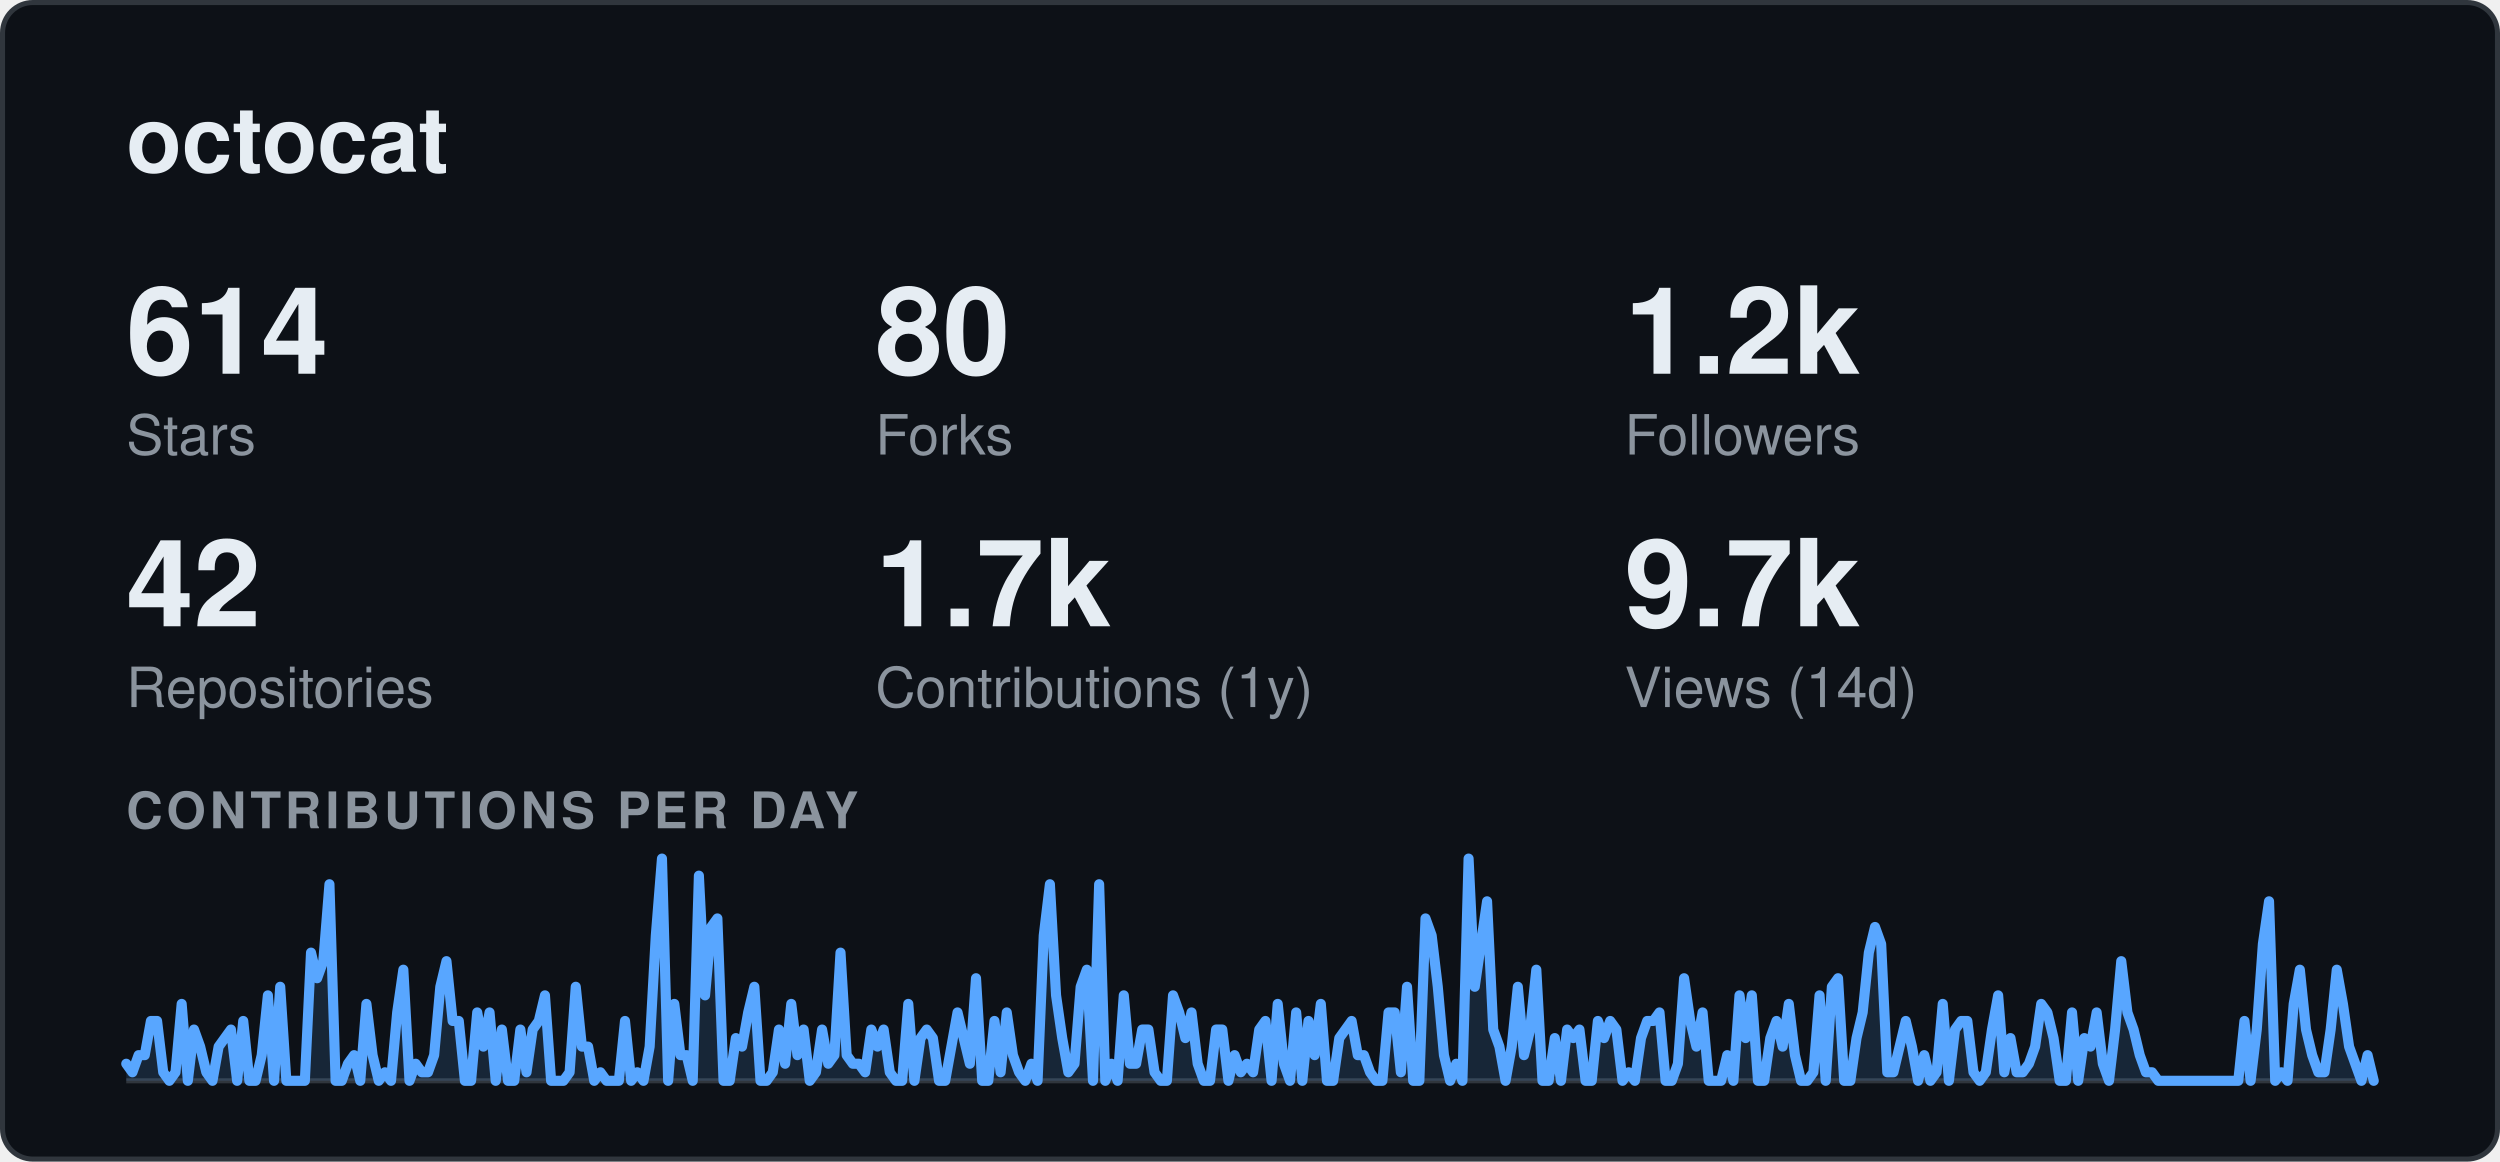
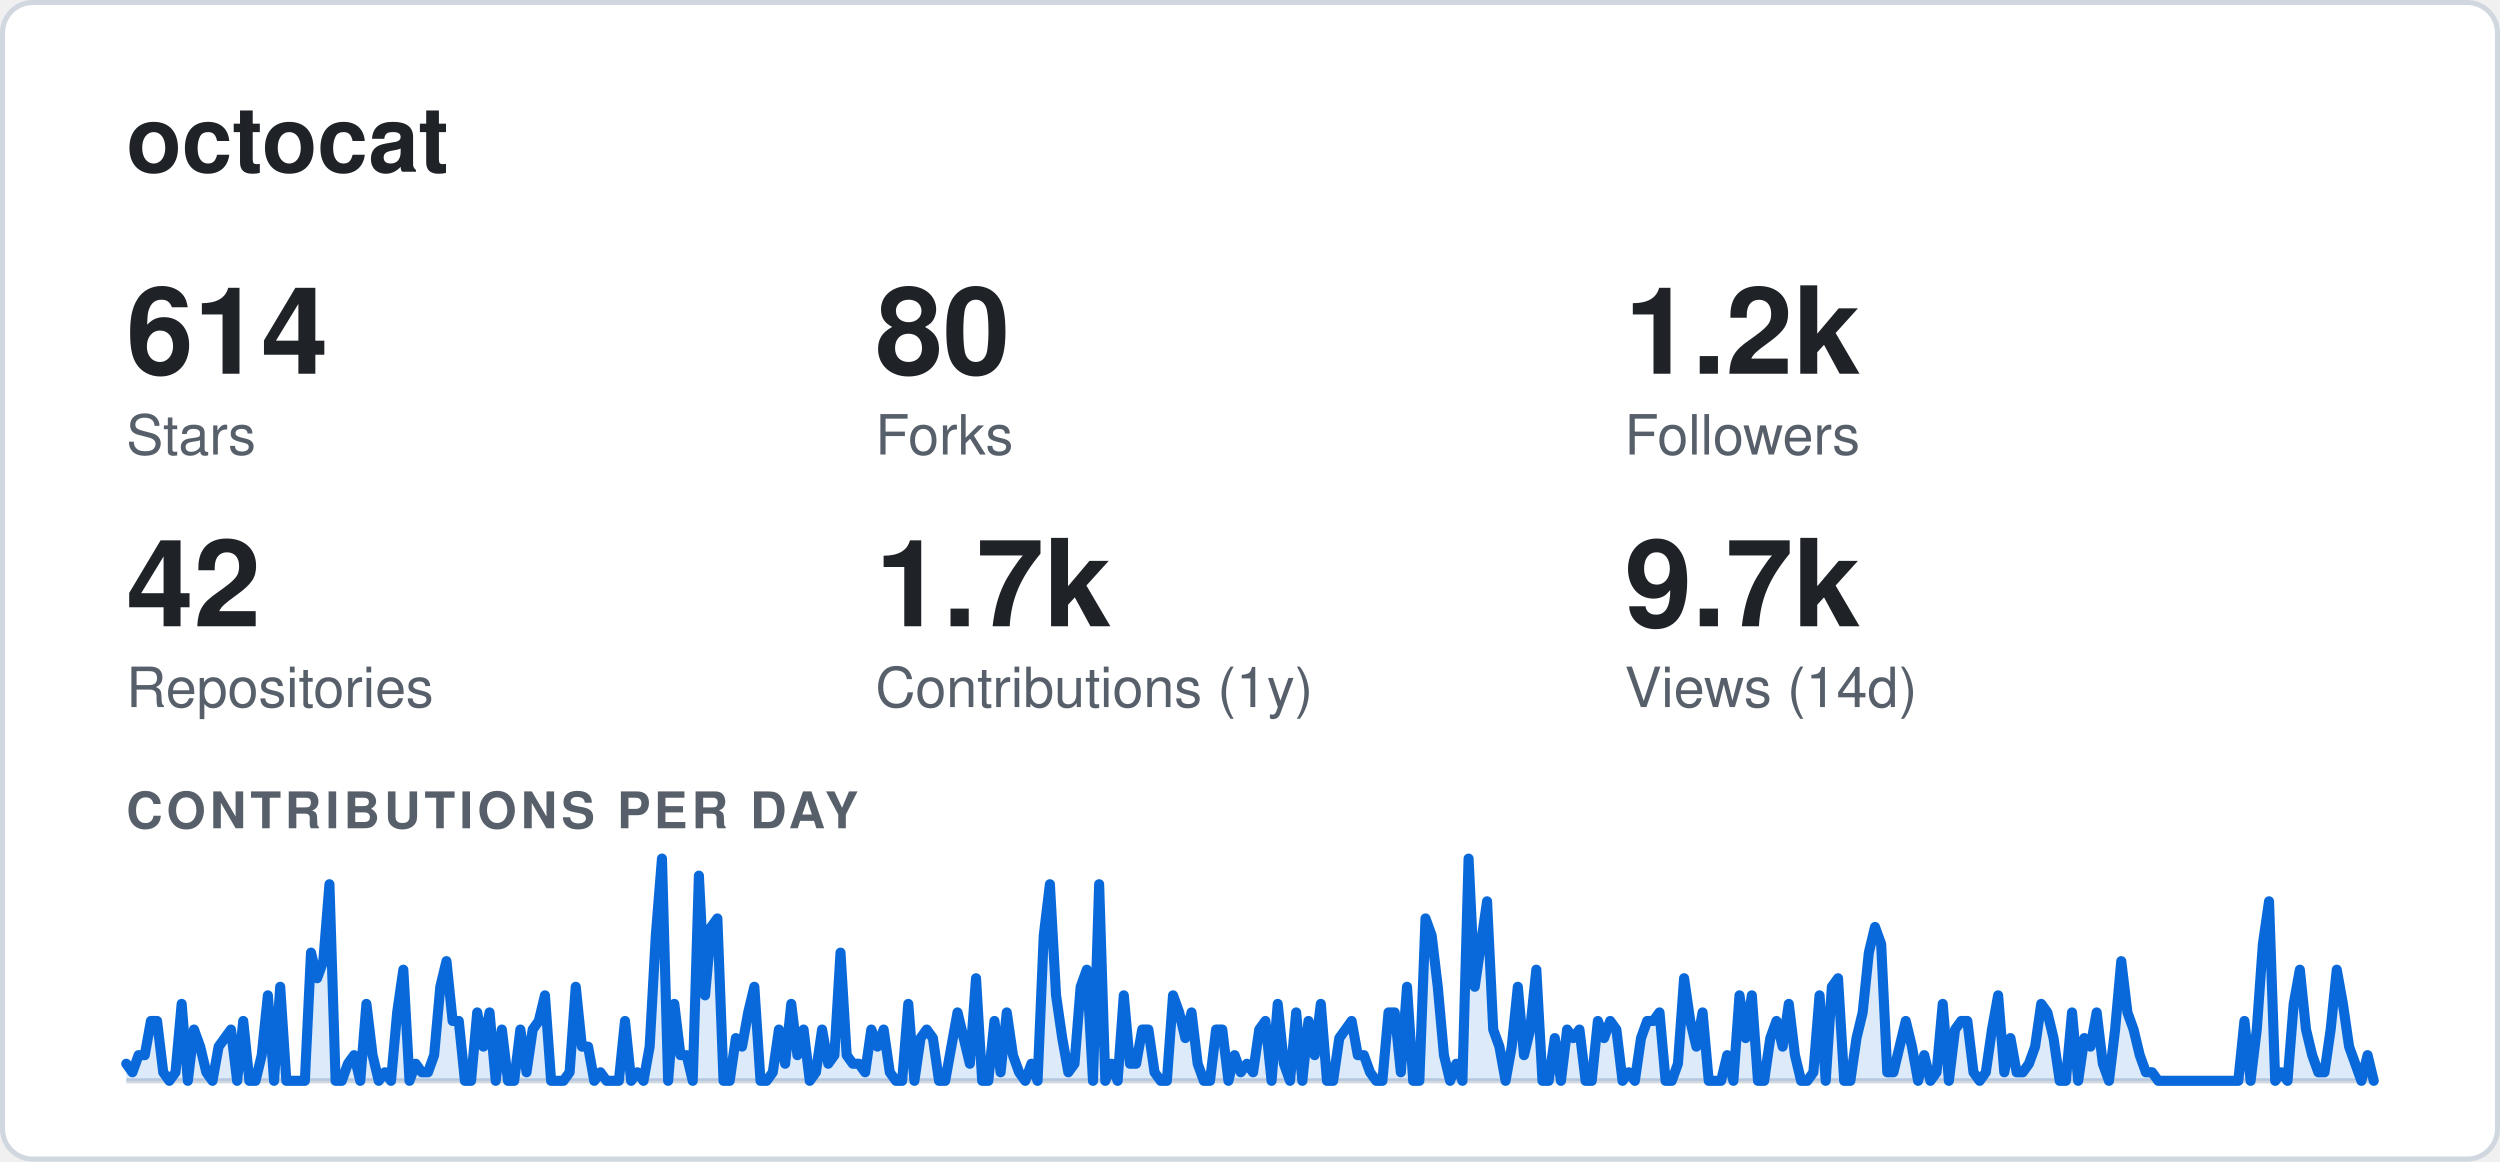
<svg xmlns="http://www.w3.org/2000/svg" width="495" height="230" viewBox="0 0 495 230" role="img" aria-labelledby="ghcTitle ghcDesc">
  <style>
- .bg{fill:#0d1117;stroke:#30363d}
- .panel{fill:#161b22}
- .t,.v,.big{fill:#e6edf3}
- .d,.l,.h,.s{fill:#8b949e}
- .n,.c{fill:#c9d1d9}
- .star,.pill-v{fill:#e3b341}
- .on-accent{fill:#0d1117}
- .line{stroke:#58a6ff}
- .area{fill:#58a6ff}
- .axis,.edge{stroke:#30363d}
- .track{fill:#30363d}
- .ok{fill:#3fb950}
- .fg{fill:#e6edf3}
- .h0{fill:#151b23}.h1{fill:#033a16}.h2{fill:#196c2e}.h3{fill:#2ea043}.h4{fill:#56d364}
+ .bg{fill:#ffffff;stroke:#d0d7de}
+ .panel{fill:#f6f8fa}
+ .t,.v,.big{fill:#1f2328}
+ .d,.l,.h,.s{fill:#57606a}
+ .n,.c{fill:#24292f}
+ .star,.pill-v{fill:#9a6700}
+ .on-accent{fill:#ffffff}
+ .line{stroke:#0969da}
+ .area{fill:#0969da}
+ .axis,.edge{stroke:#d0d7de}
+ .track{fill:#d0d7de}
+ .ok{fill:#1a7f37}
+ .fg{fill:#1f2328}
+ .h0{fill:#eff2f5}.h1{fill:#aceebb}.h2{fill:#4ac26b}.h3{fill:#2da44e}.h4{fill:#116329}
text{font-family:-apple-system,BlinkMacSystemFont,'Segoe UI',Helvetica,Arial,sans-serif}
.mono{font-family:ui-monospace,SFMono-Regular,'SF Mono',Menlo,Consolas,'Liberation Mono',monospace}
.t{font-size:18px;font-weight:600}
.d{font-size:11px}
.v{font-size:16px;font-weight:600}
.big{font-size:24px;font-weight:700}
.l{font-size:11px}
.h{font-size:10px;font-weight:600;letter-spacing:0.08em}
.n{font-size:12px}
.s{font-size:11px}
.c{font-size:12px}
.line{fill:none;stroke-width:2;stroke-linecap:round;stroke-linejoin:round}
.area{fill-opacity:0.14;stroke:none}
.axis{stroke-width:1}
.edge{fill:none;stroke-width:1}
.cuf{opacity:0}
- .m0{animation:m0 1.6s linear 1}
- @keyframes m0{0%,5.46%{opacity:1}5.47%,100%{opacity:0}}
- .m1{animation:m1 1.6s linear 1}
- @keyframes m1{0%,5.46%{opacity:0}5.47%,10.93%{opacity:1}10.94%,100%{opacity:0}}
- .m2{animation:m2 1.6s linear 1}
- @keyframes m2{0%,10.93%{opacity:0}10.94%,16.4%{opacity:1}16.41%,100%{opacity:0}}
- .m3{animation:m3 1.6s linear 1}
- @keyframes m3{0%,16.4%{opacity:0}16.41%,21.86%{opacity:1}21.88%,100%{opacity:0}}
- .m4{animation:m4 1.6s linear 1}
- @keyframes m4{0%,21.86%{opacity:0}21.88%,27.33%{opacity:1}27.34%,100%{opacity:0}}
- .m5{animation:m5 1.6s linear 1}
- @keyframes m5{0%,27.33%{opacity:0}27.34%,32.8%{opacity:1}32.81%,100%{opacity:0}}
- .m6{animation:m6 1.6s linear 1}
- @keyframes m6{0%,32.8%{opacity:0}32.81%,38.27%{opacity:1}38.28%,100%{opacity:0}}
- .m7{animation:m7 1.6s linear 1}
- @keyframes m7{0%,38.27%{opacity:0}38.28%,43.74%{opacity:1}43.75%,100%{opacity:0}}
- .m8{animation:m8 1.6s linear 1}
- @keyframes m8{0%,43.74%{opacity:0}43.75%,49.21%{opacity:1}49.22%,100%{opacity:0}}
- .m9{animation:m9 1.6s linear 1}
- @keyframes m9{0%,49.21%{opacity:0}49.22%,54.68%{opacity:1}54.69%,100%{opacity:0}}
- .m10{animation:m10 1.6s linear 1}
- @keyframes m10{0%,54.68%{opacity:0}54.69%,60.15%{opacity:1}60.16%,100%{opacity:0}}
- .m11{animation:m11 1.6s linear 1}
- @keyframes m11{0%,60.15%{opacity:0}60.16%,65.61%{opacity:1}65.62%,100%{opacity:0}}
- .m12{animation:m12 1.6s linear 1}
- @keyframes m12{0%,65.61%{opacity:0}65.62%,71.08%{opacity:1}71.09%,100%{opacity:0}}
- .m13{animation:m13 1.6s linear 1}
- @keyframes m13{0%,71.08%{opacity:0}71.09%,76.55%{opacity:1}76.56%,100%{opacity:0}}
- .m14{animation:m14 1.6s linear 1}
- @keyframes m14{0%,76.55%{opacity:0}76.56%,82.02%{opacity:1}82.03%,100%{opacity:0}}
- .m15{animation:m15 1.6s linear 1}
- @keyframes m15{0%,82.02%{opacity:0}82.03%,87.49%{opacity:1}87.5%,100%{opacity:0}}
- .m16{animation:m16 1.6s linear 1}
- @keyframes m16{0%,87.49%{opacity:0}87.5%,100%{opacity:1}}
- .m17{animation:m17 1.6s ease-out 1}
- @keyframes m17{0%{opacity:0}100%{opacity:1}}
- .m18{animation:m18 1.6s ease-out 1}
- @keyframes m18{0%{stroke-dasharray:1;stroke-dashoffset:1}100%{stroke-dasharray:1;stroke-dashoffset:0}}
+ .m0{animation:m0 8.6s linear infinite}
+ @keyframes m0{0%,1.01%{opacity:1}1.02%,100%{opacity:0}}
+ .m1{animation:m1 8.6s linear infinite}
+ @keyframes m1{0%,1.01%{opacity:0}1.02%,2.02%{opacity:1}2.03%,100%{opacity:0}}
+ .m2{animation:m2 8.6s linear infinite}
+ @keyframes m2{0%,2.02%{opacity:0}2.03%,3.04%{opacity:1}3.05%,100%{opacity:0}}
+ .m3{animation:m3 8.6s linear infinite}
+ @keyframes m3{0%,3.04%{opacity:0}3.05%,4.06%{opacity:1}4.07%,100%{opacity:0}}
+ .m4{animation:m4 8.6s linear infinite}
+ @keyframes m4{0%,4.06%{opacity:0}4.07%,5.08%{opacity:1}5.09%,100%{opacity:0}}
+ .m5{animation:m5 8.6s linear infinite}
+ @keyframes m5{0%,5.08%{opacity:0}5.09%,6.09%{opacity:1}6.1%,100%{opacity:0}}
+ .m6{animation:m6 8.6s linear infinite}
+ @keyframes m6{0%,6.09%{opacity:0}6.1%,7.11%{opacity:1}7.12%,100%{opacity:0}}
+ .m7{animation:m7 8.6s linear infinite}
+ @keyframes m7{0%,7.11%{opacity:0}7.12%,8.13%{opacity:1}8.14%,100%{opacity:0}}
+ .m8{animation:m8 8.6s linear infinite}
+ @keyframes m8{0%,8.13%{opacity:0}8.14%,9.15%{opacity:1}9.16%,100%{opacity:0}}
+ .m9{animation:m9 8.6s linear infinite}
+ @keyframes m9{0%,9.15%{opacity:0}9.16%,10.16%{opacity:1}10.17%,100%{opacity:0}}
+ .m10{animation:m10 8.6s linear infinite}
+ @keyframes m10{0%,10.16%{opacity:0}10.17%,11.18%{opacity:1}11.19%,100%{opacity:0}}
+ .m11{animation:m11 8.6s linear infinite}
+ @keyframes m11{0%,11.18%{opacity:0}11.19%,12.2%{opacity:1}12.21%,100%{opacity:0}}
+ .m12{animation:m12 8.6s linear infinite}
+ @keyframes m12{0%,12.2%{opacity:0}12.21%,13.22%{opacity:1}13.23%,100%{opacity:0}}
+ .m13{animation:m13 8.6s linear infinite}
+ @keyframes m13{0%,13.22%{opacity:0}13.23%,14.23%{opacity:1}14.24%,100%{opacity:0}}
+ .m14{animation:m14 8.6s linear infinite}
+ @keyframes m14{0%,14.23%{opacity:0}14.24%,15.25%{opacity:1}15.26%,100%{opacity:0}}
+ .m15{animation:m15 8.6s linear infinite}
+ @keyframes m15{0%,15.25%{opacity:0}15.26%,16.27%{opacity:1}16.28%,100%{opacity:0}}
+ .m16{animation:m16 8.6s linear infinite}
+ @keyframes m16{0%,16.27%{opacity:0}16.28%,100%{opacity:1}}
+ .m17{animation:m17 8.6s ease-out infinite}
+ @keyframes m17{0%{opacity:0}18.6%,100%{opacity:1}}
+ .m18{animation:m18 8.6s ease-out infinite}
+ @keyframes m18{0%{stroke-dasharray:1;stroke-dashoffset:1}18.6%,100%{stroke-dasharray:1;stroke-dashoffset:0}}
@media (prefers-reduced-motion:reduce){.m0,.m1,.m2,.m3,.m4,.m5,.m6,.m7,.m8,.m9,.m10,.m11,.m12,.m13,.m14,.m15,.m16,.m17,.m18{animation:none}}
</style>
  <rect class="bg" x="0.5" y="0.5" width="494" height="229" rx="6" />
  <text class="t" x="25" y="34" text-anchor="start">octocat</text>
  <text class="big cuf m0" x="25" y="74" text-anchor="start">0</text>
  <text class="big cuf m1" x="25" y="74" text-anchor="start">108</text>
  <text class="big cuf m2" x="25" y="74" text-anchor="start">203</text>
  <text class="big cuf m3" x="25" y="74" text-anchor="start">285</text>
  <text class="big cuf m4" x="25" y="74" text-anchor="start">355</text>
  <text class="big cuf m5" x="25" y="74" text-anchor="start">414</text>
  <text class="big cuf m6" x="25" y="74" text-anchor="start">464</text>
  <text class="big cuf m7" x="25" y="74" text-anchor="start">505</text>
  <text class="big cuf m8" x="25" y="74" text-anchor="start">537</text>
  <text class="big cuf m9" x="25" y="74" text-anchor="start">563</text>
  <text class="big cuf m10" x="25" y="74" text-anchor="start">582</text>
  <text class="big cuf m11" x="25" y="74" text-anchor="start">595</text>
  <text class="big cuf m12" x="25" y="74" text-anchor="start">604</text>
  <text class="big cuf m13" x="25" y="74" text-anchor="start">610</text>
  <text class="big cuf m14" x="25" y="74" text-anchor="start">613</text>
  <text class="big cuf m15" x="25" y="74" text-anchor="start">614</text>
  <text class="big cuz m16" x="25" y="74" text-anchor="start">614</text>
  <text class="l" x="25" y="90" text-anchor="start">Stars</text>
  <text class="big cuf m0" x="173.33" y="74" text-anchor="start">0</text>
  <text class="big cuf m1" x="173.33" y="74" text-anchor="start">14</text>
  <text class="big cuf m2" x="173.33" y="74" text-anchor="start">26</text>
  <text class="big cuf m3" x="173.33" y="74" text-anchor="start">37</text>
  <text class="big cuf m4" x="173.33" y="74" text-anchor="start">46</text>
  <text class="big cuf m5" x="173.33" y="74" text-anchor="start">54</text>
  <text class="big cuf m6" x="173.33" y="74" text-anchor="start">60</text>
  <text class="big cuf m7" x="173.33" y="74" text-anchor="start">66</text>
  <text class="big cuf m8" x="173.33" y="74" text-anchor="start">70</text>
  <text class="big cuf m9" x="173.33" y="74" text-anchor="start">73</text>
  <text class="big cuf m10" x="173.33" y="74" text-anchor="start">76</text>
  <text class="big cuf m11" x="173.33" y="74" text-anchor="start">78</text>
  <text class="big cuf m12" x="173.33" y="74" text-anchor="start">79</text>
  <text class="big cuf m13" x="173.33" y="74" text-anchor="start">79</text>
  <text class="big cuf m14" x="173.33" y="74" text-anchor="start">80</text>
  <text class="big cuf m15" x="173.33" y="74" text-anchor="start">80</text>
  <text class="big cuz m16" x="173.33" y="74" text-anchor="start">80</text>
  <text class="l" x="173.33" y="90" text-anchor="start">Forks</text>
  <text class="big cuf m0" x="321.67" y="74" text-anchor="start">0</text>
  <text class="big cuf m1" x="321.67" y="74" text-anchor="start">211</text>
  <text class="big cuf m2" x="321.67" y="74" text-anchor="start">396</text>
  <text class="big cuf m3" x="321.67" y="74" text-anchor="start">556</text>
  <text class="big cuf m4" x="321.67" y="74" text-anchor="start">694</text>
  <text class="big cuf m5" x="321.67" y="74" text-anchor="start">810</text>
  <text class="big cuf m6" x="321.67" y="74" text-anchor="start">907</text>
  <text class="big cuf m7" x="321.67" y="74" text-anchor="start">986</text>
  <text class="big cuf m8" x="321.67" y="74" text-anchor="start">1.1k</text>
  <text class="big cuf m9" x="321.67" y="74" text-anchor="start">1.1k</text>
  <text class="big cuf m10" x="321.67" y="74" text-anchor="start">1.1k</text>
  <text class="big cuf m11" x="321.67" y="74" text-anchor="start">1.2k</text>
  <text class="big cuf m12" x="321.67" y="74" text-anchor="start">1.2k</text>
  <text class="big cuf m13" x="321.67" y="74" text-anchor="start">1.2k</text>
  <text class="big cuf m14" x="321.67" y="74" text-anchor="start">1.2k</text>
  <text class="big cuf m15" x="321.67" y="74" text-anchor="start">1.2k</text>
  <text class="big cuz m16" x="321.67" y="74" text-anchor="start">1.2k</text>
  <text class="l" x="321.67" y="90" text-anchor="start">Followers</text>
  <text class="big cuf m0" x="25" y="124" text-anchor="start">0</text>
  <text class="big cuf m1" x="25" y="124" text-anchor="start">7</text>
  <text class="big cuf m2" x="25" y="124" text-anchor="start">14</text>
  <text class="big cuf m3" x="25" y="124" text-anchor="start">19</text>
  <text class="big cuf m4" x="25" y="124" text-anchor="start">24</text>
  <text class="big cuf m5" x="25" y="124" text-anchor="start">28</text>
  <text class="big cuf m6" x="25" y="124" text-anchor="start">32</text>
  <text class="big cuf m7" x="25" y="124" text-anchor="start">35</text>
  <text class="big cuf m8" x="25" y="124" text-anchor="start">37</text>
  <text class="big cuf m9" x="25" y="124" text-anchor="start">38</text>
  <text class="big cuf m10" x="25" y="124" text-anchor="start">40</text>
  <text class="big cuf m11" x="25" y="124" text-anchor="start">41</text>
  <text class="big cuf m12" x="25" y="124" text-anchor="start">41</text>
  <text class="big cuf m13" x="25" y="124" text-anchor="start">42</text>
  <text class="big cuf m14" x="25" y="124" text-anchor="start">42</text>
  <text class="big cuf m15" x="25" y="124" text-anchor="start">42</text>
  <text class="big cuz m16" x="25" y="124" text-anchor="start">42</text>
  <text class="l" x="25" y="140" text-anchor="start">Repositories</text>
  <text class="big cuf m0" x="173.33" y="124" text-anchor="start">0</text>
  <text class="big cuf m1" x="173.33" y="124" text-anchor="start">293</text>
  <text class="big cuf m2" x="173.33" y="124" text-anchor="start">549</text>
  <text class="big cuf m3" x="173.33" y="124" text-anchor="start">771</text>
  <text class="big cuf m4" x="173.33" y="124" text-anchor="start">961</text>
  <text class="big cuf m5" x="173.33" y="124" text-anchor="start">1.1k</text>
  <text class="big cuf m6" x="173.33" y="124" text-anchor="start">1.3k</text>
  <text class="big cuf m7" x="173.33" y="124" text-anchor="start">1.4k</text>
  <text class="big cuf m8" x="173.33" y="124" text-anchor="start">1.5k</text>
  <text class="big cuf m9" x="173.33" y="124" text-anchor="start">1.5k</text>
  <text class="big cuf m10" x="173.33" y="124" text-anchor="start">1.6k</text>
  <text class="big cuf m11" x="173.33" y="124" text-anchor="start">1.6k</text>
  <text class="big cuf m12" x="173.33" y="124" text-anchor="start">1.6k</text>
  <text class="big cuf m13" x="173.33" y="124" text-anchor="start">1.7k</text>
  <text class="big cuf m14" x="173.33" y="124" text-anchor="start">1.7k</text>
  <text class="big cuf m15" x="173.33" y="124" text-anchor="start">1.7k</text>
  <text class="big cuz m16" x="173.33" y="124" text-anchor="start">1.7k</text>
  <text class="l" x="173.33" y="140" text-anchor="start">Contributions (1y)</text>
  <text class="big cuf m0" x="321.67" y="124" text-anchor="start">0</text>
  <text class="big cuf m1" x="321.67" y="124" text-anchor="start">1.7k</text>
  <text class="big cuf m2" x="321.67" y="124" text-anchor="start">3.2k</text>
  <text class="big cuf m3" x="321.67" y="124" text-anchor="start">4.5k</text>
  <text class="big cuf m4" x="321.67" y="124" text-anchor="start">5.6k</text>
  <text class="big cuf m5" x="321.67" y="124" text-anchor="start">6.5k</text>
  <text class="big cuf m6" x="321.67" y="124" text-anchor="start">7.3k</text>
  <text class="big cuf m7" x="321.67" y="124" text-anchor="start">8k</text>
  <text class="big cuf m8" x="321.67" y="124" text-anchor="start">8.5k</text>
  <text class="big cuf m9" x="321.67" y="124" text-anchor="start">8.9k</text>
  <text class="big cuf m10" x="321.67" y="124" text-anchor="start">9.2k</text>
  <text class="big cuf m11" x="321.67" y="124" text-anchor="start">9.4k</text>
  <text class="big cuf m12" x="321.67" y="124" text-anchor="start">9.5k</text>
  <text class="big cuf m13" x="321.67" y="124" text-anchor="start">9.6k</text>
  <text class="big cuf m14" x="321.67" y="124" text-anchor="start">9.7k</text>
  <text class="big cuf m15" x="321.67" y="124" text-anchor="start">9.7k</text>
  <text class="big cuz m16" x="321.67" y="124" text-anchor="start">9.7k</text>
  <text class="l" x="321.67" y="140" text-anchor="start">Views (14d)</text>
  <text class="h" x="25" y="164" text-anchor="start">CONTRIBUTIONS PER DAY</text>
  <line class="axis" x1="25" y1="214" x2="470" y2="214" />
  <path class="area m17" d="M25,214 L25,210.62 L26.22,212.31 L27.44,208.92 L28.66,208.92 L29.88,202.15 L31.1,202.15 L32.32,212.31 L33.53,214 L34.75,212.31 L35.97,198.77 L37.19,214 L38.41,203.85 L39.63,207.23 L40.85,212.31 L42.07,214 L43.29,207.23 L44.51,205.54 L45.73,203.85 L46.95,214 L48.16,202.15 L49.38,214 L50.6,214 L51.82,208.92 L53.04,197.08 L54.26,214 L55.48,195.38 L56.7,214 L57.92,214 L59.14,214 L60.36,214 L61.58,188.62 L62.79,193.69 L64.01,190.31 L65.23,175.08 L66.45,214 L67.67,214 L68.89,210.62 L70.11,208.92 L71.33,214 L72.55,198.77 L73.77,208.92 L74.99,214 L76.21,212.31 L77.42,214 L78.64,200.46 L79.86,192 L81.08,214 L82.3,210.62 L83.52,212.31 L84.74,212.31 L85.96,208.92 L87.18,195.38 L88.4,190.31 L89.62,202.15 L90.84,202.15 L92.05,214 L93.27,214 L94.49,200.46 L95.71,207.23 L96.93,200.46 L98.15,214 L99.37,203.85 L100.59,214 L101.81,214 L103.03,203.85 L104.25,212.31 L105.47,203.85 L106.68,202.15 L107.9,197.08 L109.12,214 L110.34,214 L111.56,214 L112.78,212.31 L114,195.38 L115.22,207.23 L116.44,207.23 L117.66,214 L118.88,212.31 L120.1,214 L121.32,214 L122.53,214 L123.75,202.15 L124.97,214 L126.19,212.31 L127.41,214 L128.63,207.23 L129.85,185.23 L131.07,170 L132.29,214 L133.51,198.77 L134.73,208.92 L135.95,208.92 L137.16,214 L138.38,173.38 L139.6,197.08 L140.82,183.54 L142.04,181.85 L143.26,214 L144.48,214 L145.7,205.54 L146.92,207.23 L148.14,200.46 L149.36,195.38 L150.58,214 L151.79,214 L153.01,212.31 L154.23,203.85 L155.45,210.62 L156.67,198.77 L157.89,208.92 L159.11,203.85 L160.33,214 L161.55,212.31 L162.77,203.85 L163.99,210.62 L165.21,208.92 L166.42,188.62 L167.64,208.92 L168.86,210.62 L170.08,210.62 L171.3,212.31 L172.52,203.85 L173.74,207.23 L174.96,203.85 L176.18,212.31 L177.4,214 L178.62,214 L179.84,198.77 L181.05,214 L182.27,205.54 L183.49,203.85 L184.71,205.54 L185.93,214 L187.15,214 L188.37,207.23 L189.59,200.46 L190.81,205.54 L192.03,210.62 L193.25,193.69 L194.47,214 L195.68,214 L196.9,202.15 L198.12,212.31 L199.34,200.46 L200.56,208.92 L201.78,212.31 L203,214 L204.22,210.62 L205.44,214 L206.66,185.23 L207.88,175.08 L209.1,197.08 L210.32,205.54 L211.53,212.31 L212.75,210.62 L213.97,195.38 L215.19,192 L216.41,214 L217.63,175.08 L218.85,214 L220.07,210.62 L221.29,214 L222.51,197.08 L223.73,210.62 L224.95,210.62 L226.16,203.85 L227.38,203.85 L228.6,212.31 L229.82,214 L231.04,214 L232.26,197.08 L233.48,200.46 L234.7,205.54 L235.92,200.46 L237.14,210.62 L238.36,214 L239.58,214 L240.79,203.85 L242.01,203.85 L243.23,214 L244.45,208.92 L245.67,212.31 L246.89,210.62 L248.11,212.31 L249.33,203.85 L250.55,202.15 L251.77,214 L252.99,198.77 L254.21,210.62 L255.42,214 L256.64,200.46 L257.86,214 L259.08,202.15 L260.3,208.92 L261.52,198.77 L262.74,214 L263.96,214 L265.18,205.54 L266.4,203.85 L267.62,202.15 L268.84,208.92 L270.05,208.92 L271.27,212.31 L272.49,214 L273.71,214 L274.93,200.46 L276.15,200.46 L277.37,212.31 L278.59,195.38 L279.81,214 L281.03,214 L282.25,181.85 L283.47,185.23 L284.68,195.38 L285.9,208.92 L287.12,214 L288.34,210.62 L289.56,214 L290.78,170 L292,195.38 L293.22,186.92 L294.44,178.46 L295.66,203.85 L296.88,207.23 L298.1,214 L299.32,207.23 L300.53,195.38 L301.75,208.92 L302.97,203.85 L304.19,192 L305.41,214 L306.63,214 L307.85,205.54 L309.07,214 L310.29,203.85 L311.51,205.54 L312.73,203.85 L313.95,214 L315.16,214 L316.38,202.15 L317.6,205.54 L318.82,202.15 L320.04,203.85 L321.26,214 L322.48,212.31 L323.7,214 L324.92,205.54 L326.14,202.15 L327.36,202.15 L328.58,200.46 L329.79,214 L331.01,214 L332.23,210.62 L333.45,193.69 L334.67,202.15 L335.89,207.23 L337.11,200.46 L338.33,214 L339.55,214 L340.77,214 L341.99,208.92 L343.21,214 L344.42,197.08 L345.64,205.54 L346.86,197.08 L348.08,214 L349.3,214 L350.52,205.54 L351.74,202.15 L352.96,207.23 L354.18,198.77 L355.4,208.92 L356.62,214 L357.84,214 L359.05,212.31 L360.27,197.08 L361.49,214 L362.71,195.38 L363.93,193.69 L365.15,214 L366.37,214 L367.59,205.54 L368.81,200.46 L370.03,188.62 L371.25,183.54 L372.47,186.92 L373.68,212.31 L374.9,212.31 L376.12,207.23 L377.34,202.15 L378.56,207.23 L379.78,214 L381,208.92 L382.22,214 L383.44,212.31 L384.66,198.77 L385.88,214 L387.1,203.85 L388.32,202.15 L389.53,202.15 L390.75,212.31 L391.97,214 L393.19,212.31 L394.41,203.85 L395.63,197.08 L396.85,212.31 L398.07,205.54 L399.29,212.31 L400.51,212.31 L401.73,210.62 L402.95,207.23 L404.16,198.77 L405.38,200.46 L406.6,205.54 L407.82,214 L409.04,214 L410.26,200.46 L411.48,214 L412.7,205.54 L413.92,207.23 L415.14,200.46 L416.36,210.62 L417.58,214 L418.79,203.85 L420.01,190.31 L421.23,200.46 L422.45,203.85 L423.67,208.92 L424.89,212.31 L426.11,212.31 L427.33,214 L428.55,214 L429.77,214 L430.99,214 L432.21,214 L433.42,214 L434.64,214 L435.86,214 L437.08,214 L438.3,214 L439.52,214 L440.74,214 L441.96,214 L443.18,214 L444.4,202.15 L445.62,214 L446.84,203.85 L448.05,186.92 L449.27,178.46 L450.49,214 L451.71,212.31 L452.93,214 L454.15,198.77 L455.37,192 L456.59,203.85 L457.81,208.92 L459.03,212.31 L460.25,212.31 L461.47,203.85 L462.68,192 L463.9,198.77 L465.12,207.23 L466.34,210.62 L467.56,214 L468.78,208.92 L470,214 L470,214Z" />
  <polyline class="line m18" pathLength="1" points="25,210.62 26.22,212.31 27.44,208.92 28.66,208.92 29.88,202.15 31.1,202.15 32.32,212.31 33.53,214 34.75,212.31 35.97,198.77 37.19,214 38.41,203.85 39.63,207.23 40.85,212.31 42.07,214 43.29,207.23 44.51,205.54 45.73,203.85 46.95,214 48.16,202.15 49.38,214 50.6,214 51.82,208.92 53.04,197.08 54.26,214 55.48,195.38 56.7,214 57.92,214 59.14,214 60.36,214 61.58,188.62 62.79,193.69 64.01,190.31 65.23,175.08 66.45,214 67.67,214 68.89,210.62 70.11,208.92 71.33,214 72.55,198.77 73.77,208.92 74.99,214 76.21,212.31 77.42,214 78.64,200.46 79.86,192 81.08,214 82.3,210.62 83.52,212.31 84.74,212.31 85.96,208.92 87.18,195.38 88.4,190.31 89.62,202.15 90.84,202.15 92.05,214 93.27,214 94.49,200.46 95.71,207.23 96.93,200.46 98.15,214 99.37,203.85 100.59,214 101.81,214 103.03,203.85 104.25,212.31 105.47,203.85 106.68,202.15 107.9,197.08 109.12,214 110.34,214 111.56,214 112.78,212.31 114,195.38 115.22,207.23 116.44,207.23 117.66,214 118.88,212.31 120.1,214 121.32,214 122.53,214 123.75,202.15 124.97,214 126.19,212.31 127.41,214 128.63,207.23 129.85,185.23 131.07,170 132.29,214 133.51,198.77 134.73,208.92 135.95,208.92 137.16,214 138.38,173.38 139.6,197.08 140.82,183.54 142.04,181.85 143.26,214 144.48,214 145.7,205.54 146.92,207.23 148.14,200.46 149.36,195.38 150.58,214 151.79,214 153.01,212.31 154.23,203.85 155.45,210.62 156.67,198.77 157.89,208.92 159.11,203.85 160.33,214 161.55,212.31 162.77,203.85 163.99,210.62 165.21,208.92 166.42,188.62 167.64,208.92 168.86,210.62 170.08,210.62 171.3,212.31 172.52,203.85 173.74,207.23 174.96,203.85 176.18,212.31 177.4,214 178.62,214 179.84,198.77 181.05,214 182.27,205.54 183.49,203.85 184.71,205.54 185.93,214 187.15,214 188.37,207.23 189.59,200.46 190.81,205.54 192.03,210.62 193.25,193.69 194.47,214 195.68,214 196.9,202.15 198.12,212.31 199.34,200.46 200.56,208.92 201.78,212.31 203,214 204.22,210.62 205.44,214 206.66,185.23 207.88,175.08 209.1,197.08 210.32,205.54 211.53,212.31 212.75,210.62 213.97,195.38 215.19,192 216.41,214 217.63,175.08 218.85,214 220.07,210.62 221.29,214 222.51,197.08 223.73,210.62 224.95,210.62 226.16,203.85 227.38,203.85 228.6,212.31 229.82,214 231.04,214 232.26,197.08 233.48,200.46 234.7,205.54 235.92,200.46 237.14,210.62 238.36,214 239.58,214 240.79,203.85 242.01,203.85 243.23,214 244.45,208.92 245.67,212.31 246.89,210.62 248.11,212.31 249.33,203.85 250.55,202.15 251.77,214 252.99,198.77 254.21,210.62 255.42,214 256.64,200.46 257.86,214 259.08,202.15 260.3,208.92 261.52,198.77 262.74,214 263.96,214 265.18,205.54 266.4,203.85 267.62,202.15 268.84,208.92 270.05,208.92 271.27,212.31 272.49,214 273.71,214 274.93,200.46 276.15,200.46 277.37,212.31 278.59,195.38 279.81,214 281.03,214 282.25,181.85 283.47,185.23 284.68,195.38 285.9,208.92 287.12,214 288.34,210.62 289.56,214 290.78,170 292,195.38 293.22,186.92 294.44,178.46 295.66,203.85 296.88,207.23 298.1,214 299.32,207.23 300.53,195.38 301.75,208.92 302.97,203.85 304.19,192 305.41,214 306.63,214 307.85,205.54 309.07,214 310.29,203.85 311.51,205.54 312.73,203.85 313.95,214 315.16,214 316.38,202.15 317.6,205.54 318.82,202.15 320.04,203.85 321.26,214 322.48,212.31 323.7,214 324.92,205.54 326.14,202.15 327.36,202.15 328.58,200.46 329.79,214 331.01,214 332.23,210.62 333.45,193.69 334.67,202.15 335.89,207.23 337.11,200.46 338.33,214 339.55,214 340.77,214 341.99,208.92 343.21,214 344.42,197.08 345.64,205.54 346.86,197.08 348.08,214 349.3,214 350.52,205.54 351.74,202.15 352.96,207.23 354.18,198.77 355.4,208.92 356.62,214 357.84,214 359.05,212.31 360.27,197.08 361.49,214 362.71,195.38 363.93,193.69 365.15,214 366.37,214 367.59,205.54 368.81,200.46 370.03,188.62 371.25,183.54 372.47,186.92 373.68,212.31 374.9,212.31 376.12,207.23 377.34,202.15 378.56,207.23 379.78,214 381,208.92 382.22,214 383.44,212.31 384.66,198.77 385.88,214 387.1,203.85 388.32,202.15 389.53,202.15 390.75,212.31 391.97,214 393.19,212.31 394.41,203.85 395.63,197.08 396.85,212.31 398.07,205.54 399.29,212.31 400.51,212.31 401.73,210.62 402.95,207.23 404.16,198.77 405.38,200.46 406.6,205.54 407.82,214 409.04,214 410.26,200.46 411.48,214 412.7,205.54 413.92,207.23 415.14,200.46 416.36,210.62 417.58,214 418.79,203.85 420.01,190.31 421.23,200.46 422.45,203.85 423.67,208.92 424.89,212.31 426.11,212.31 427.33,214 428.55,214 429.77,214 430.99,214 432.21,214 433.42,214 434.64,214 435.86,214 437.08,214 438.3,214 439.52,214 440.74,214 441.96,214 443.18,214 444.4,202.15 445.62,214 446.84,203.85 448.05,186.92 449.27,178.46 450.49,214 451.71,212.31 452.93,214 454.15,198.77 455.37,192 456.59,203.85 457.81,208.92 459.03,212.31 460.25,212.31 461.47,203.85 462.68,192 463.9,198.77 465.12,207.23 466.34,210.62 467.56,214 468.78,208.92 470,214" />
</svg>
